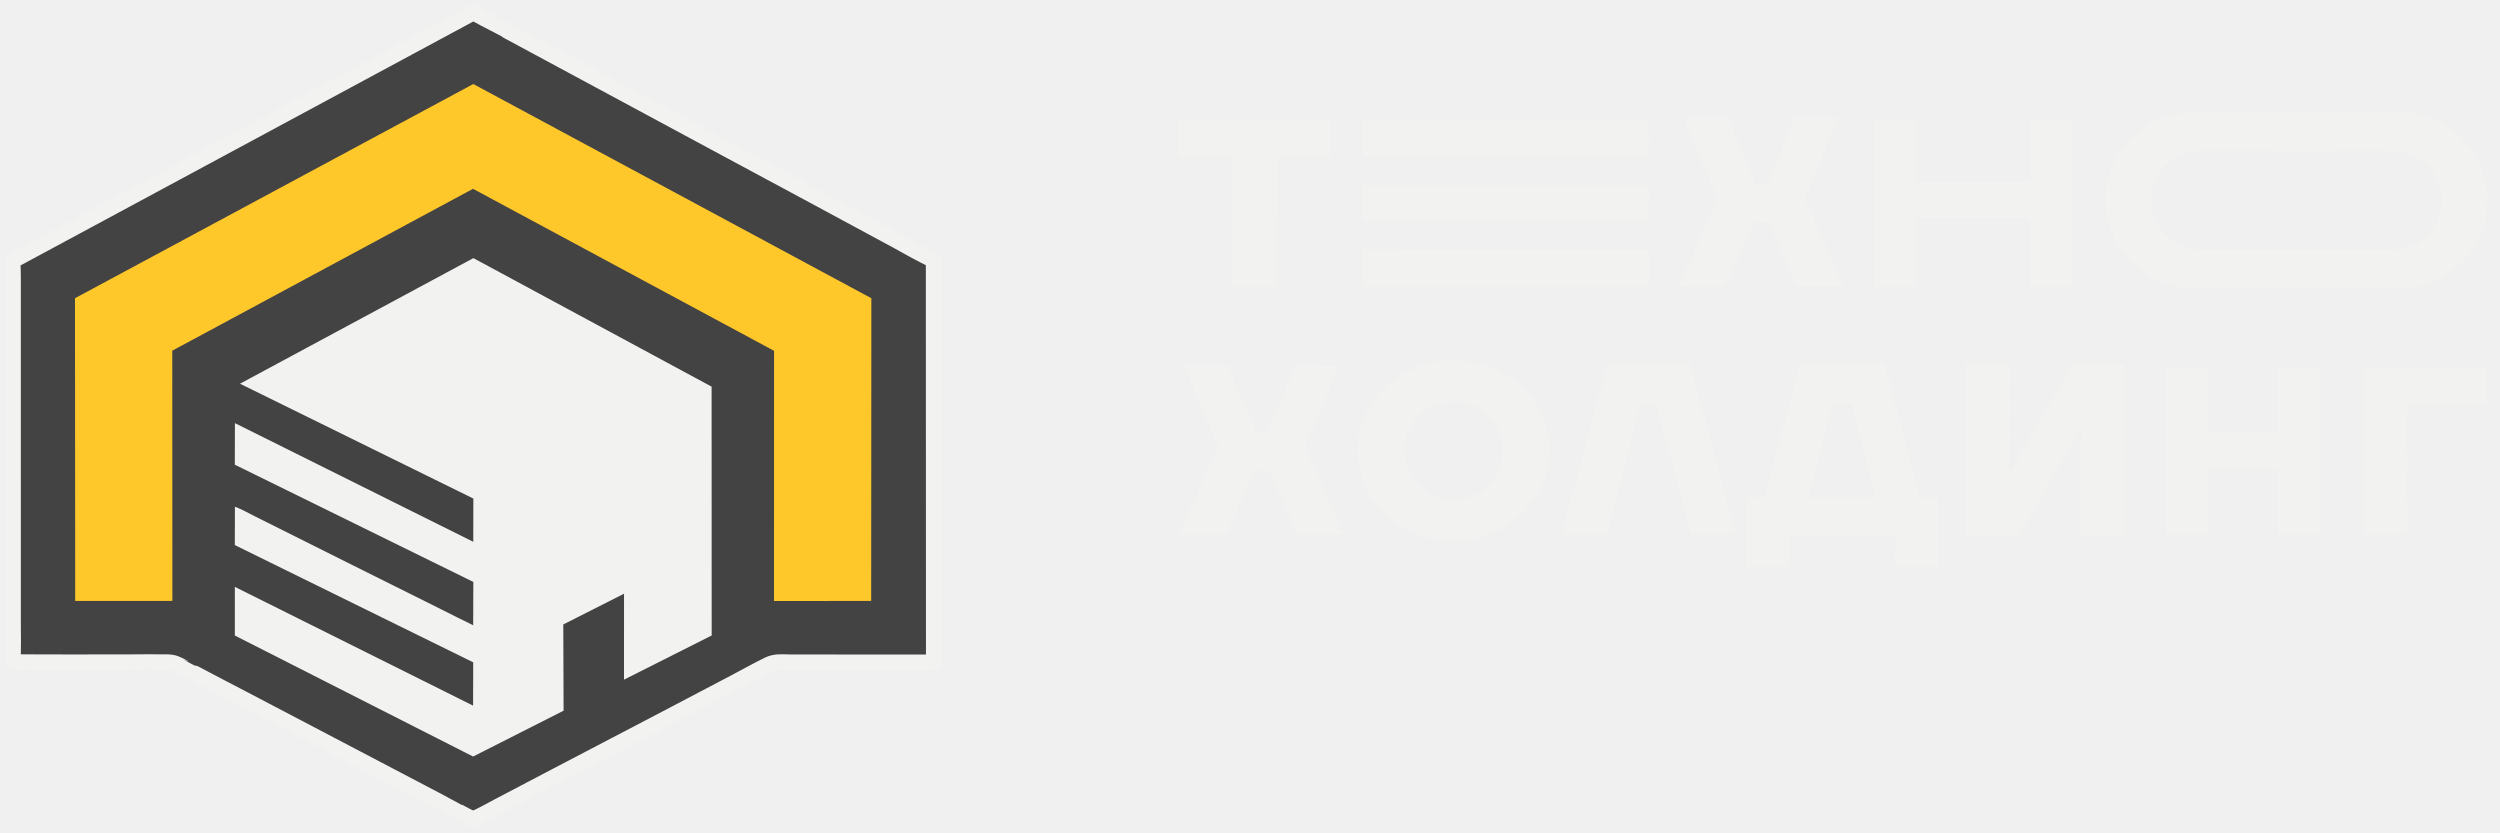
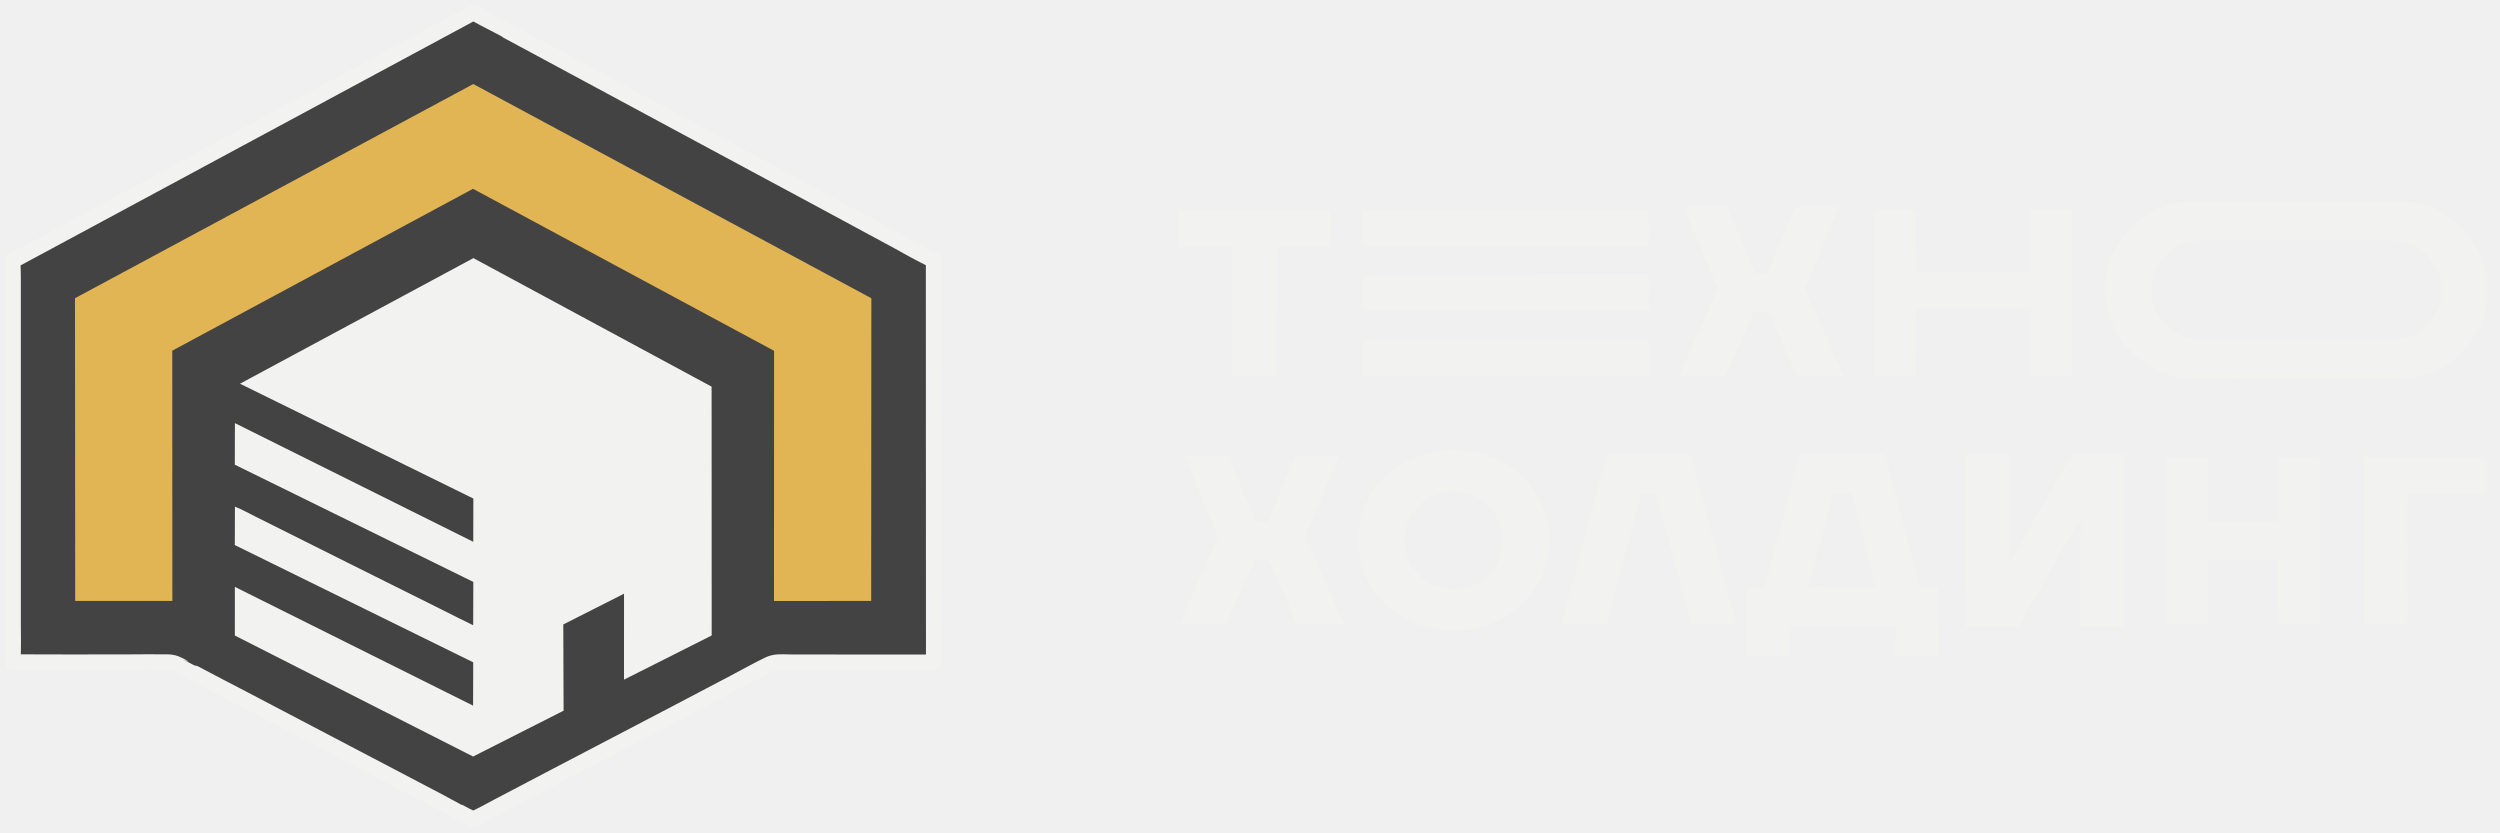
<svg xmlns="http://www.w3.org/2000/svg" width="1292" height="430" viewBox="-6 -6 1292 430">
  <defs>
    <mask id="th-counters" maskUnits="userSpaceOnUse" x="-6" y="-6" width="1292" height="430">
      <rect x="-6" y="-6" width="1292" height="430" fill="#fff" />
      <path d="M1136.56 71.91C1157.5 71.918 1178.44 71.925 1199.37 71.924C1209.02 71.924 1218.69 71.794 1228.33 71.936C1232.79 72.001 1236.33 72.153 1240.42 73.957C1257.11 81.323 1261.4 103.301 1247.99 115.993C1241.09 122.53 1234.85 123.106 1225.73 123.136C1196.36 123.232 1166.98 123.137 1137.6 123.146C1133.13 123.148 1128.31 123.328 1123.96 122.045C1115.33 119.499 1109.04 112.396 1106.61 103.884C1103.77 93.969 1107.91 83.338 1115.94 77.095C1122.58 71.927 1128.47 71.907 1136.56 71.91Z" fill="#000" />
      <path d="M745.311 201.41C759.266 201.463 770.566 212.762 770.623 226.719C770.679 240.677 759.471 252.067 745.517 252.233C731.408 252.401 719.865 241.038 719.808 226.925C719.751 212.813 731.201 201.356 745.311 201.41Z" fill="#000" />
      <path d="M941.333 202.597L950.98 202.64L963.432 251.165L928.557 251.074L941.333 202.597Z" fill="#000" />
    </mask>
  </defs>
  <path d="M238.529 0.612C240.414 1.502 242.259 2.477 244.076 3.501C244.077 3.501 256.05 9.945 256.052 9.946C293.984 30.411 331.952 50.811 369.891 71.264C399.234 87.084 428.653 102.778 457.943 118.697C460.053 119.844 471.646 126.467 476.474 128.462L476.539 336.245C456.645 336.224 436.751 336.31 416.858 336.239C416.856 336.238 401.455 336.209 401.453 336.209C397.86 336.09 394.384 335.842 391.115 337.443C385.307 340.287 379.661 343.452 373.942 346.471C333.065 368.045 292.019 389.3 251.125 410.844C246.947 413.045 242.85 415.419 238.516 417.296C235.909 416.086 233.357 414.758 230.833 413.385C230.831 413.384 219.279 407.344 219.278 407.343C185.998 389.86 152.708 372.396 119.403 354.961C111.13 350.63 102.818 346.37 94.587 341.96C94.585 341.959 88.55 338.754 88.548 338.753C85.596 337.118 83.787 336.221 80.44 336.166C73.632 336.056 66.822 336.172 60.013 336.188C40.208 336.235 20.402 336.247 0.598 336.15C0.935 329.473 0.849 322.128 0.773 315.687C0.773 315.686 0.772 241.612 0.772 241.611C0.772 241.609 0.771 137.945 0.771 137.944C0.794 134.907 0.667 131.871 0.516 128.837L238.529 0.612Z" fill="#444344" stroke="#F2F2F0" stroke-width="8" stroke-linejoin="round" />
  <path fill="#F2F2F0" d="M238.65 127.395L361.76 193.817L361.796 322.417L316.48 345.245L316.5 300.826L285.106 316.717L285.263 361.282L238.497 384.975L115.364 322.447L115.376 297.299L238.486 358.672L238.559 336.291L115.349 275.689L115.409 255.853C118.949 257.205 122.72 259.333 126.089 261.019C157.967 276.975 189.859 292.91 221.777 308.786C227.357 311.561 232.908 314.456 238.539 317.122L238.616 294.74L115.345 234.148L115.407 212.676L238.581 274.005L238.628 251.646L118.028 192.302L238.65 127.395Z" />
-   <path fill="#FEC72A" d="M238.591 37.423L444.317 148.129L444.223 304.572L393.999 304.588L394.035 175.306L238.448 91.573L83.026 175.23L83.079 304.556L32.861 304.567L32.754 148.117L238.591 37.423Z" />
-   <g fill="#F2F2F0" mask="url(#th-counters)">
-     <path d="M1228.85 51.749C1237.57 51.747 1244.28 52.17 1252.18 55.67C1265.58 61.603 1276.04 74.241 1278.68 88.767C1279.46 93.079 1279.6 98.29 1279.17 102.729C1277.64 118.833 1266.24 133.437 1251.46 139.674C1244.33 142.682 1237.95 143.281 1230.31 143.29C1207.95 143.315 1185.59 143.291 1163.23 143.283C1151.63 143.279 1139.88 143.446 1128.23 143.267C1128.23 143.267 1127.08 143.244 1127.08 143.244C1110.32 142.876 1094.84 133.162 1087.2 118.23C1083.47 110.941 1082.17 104.298 1082.31 96.165C1082.54 83.037 1088.82 70.525 1098.93 62.193C1107.77 54.915 1117.4 51.95 1128.75 51.774C1129.62 51.76 1130.49 51.757 1131.35 51.753C1163.85 51.632 1196.36 51.76 1228.85 51.749Z" />
-     <path d="M745.104 180.172C749.726 180.158 754.569 180.799 759.035 182.009C775.822 186.556 788.981 199.115 793.423 216.028C794.947 221.83 795.172 229.278 794.027 235.154C789.569 258.051 768.322 273.355 745.521 273.437C724.284 273.514 704.558 260.884 697.834 240.38C695.533 233.366 695.17 224.372 696.753 217.155C701.645 194.842 722.823 180.239 745.104 180.172Z" />
-     <path d="M924.048 182.329L968.05 182.328L986.103 251.217L995.643 251.155L995.648 286.747L973.558 286.748L973.562 270.764L918.643 270.781L918.67 286.751L896.612 286.758L896.669 251.108L906.074 251.204L924.048 182.329Z" />
-     <path d="M1064.86 182.341L1091.86 182.396L1091.85 271.587L1069.08 271.629C1069.06 270.166 1069.07 268.705 1069.07 267.241C1069.1 253.526 1068.87 239.797 1069.08 226.087C1069.09 225.218 1069.11 224.349 1069.17 223.482C1069.25 222.284 1070.03 218.053 1069.76 217.126C1069.18 215.117 1066.42 220.402 1066.4 220.431C1056.69 237.554 1046.69 254.506 1036.94 271.608L1009.89 271.62L1009.9 182.383L1032.73 182.389C1032.71 191.433 1032.7 200.477 1032.7 209.521C1032.7 216.074 1032.81 222.657 1032.69 229.212C1032.65 231.304 1032.37 233.381 1032.17 235.464C1032.14 235.774 1031.95 236.806 1032.3 237.086C1033.2 237.815 1034.51 235.119 1034.68 234.828C1036 232.591 1037.3 230.342 1038.57 228.082C1045.94 215.019 1053.69 202.173 1061.05 189.112C1062.32 186.866 1063.77 184.68 1064.86 182.341Z" />
-     <path d="M1043.47 55.887L1064.94 55.878L1064.93 141.934L1043.41 141.961L1043.47 106.554L984.238 106.543L984.258 141.945L962.746 141.957L962.744 55.876L984.267 55.899L984.28 87.999L1043.44 87.969L1043.47 55.887Z" />
-     <path d="M1171.21 183.837L1192.89 183.832L1192.86 270.15L1171.21 270.133L1171.22 236.685L1134.88 236.66L1134.95 270.196L1113.39 270.165L1113.38 183.841L1134.94 183.855L1134.94 216.909L1171.19 216.898L1171.21 183.837Z" />
-     <path d="M606.114 182.994L628.618 182.965L642.946 217.464C645.002 217.303 647.068 217.376 649.126 217.491L663.291 183.012L685.991 183.038C684.777 186.276 683.364 189.438 682.038 192.632C677.897 202.612 673.601 212.537 669.531 222.544C669.173 223.425 668.834 224.314 668.56 225.224L688.609 270.328L664.431 270.292L649.805 237.061L642.334 237.006L627.604 270.36L603.427 270.307L623.53 224.939L606.114 182.994Z" />
-     <path d="M921.643 54.569L944.244 54.648L926.647 96.79L946.821 141.894L922.538 141.826L908.108 108.871L900.466 108.78L885.662 141.984L861.888 141.984C862.207 141.01 862.524 140.034 862.929 139.092C862.93 139.09 863.217 138.43 863.218 138.428C867.301 129.244 871.343 120.038 875.482 110.878C877.623 106.14 879.539 101.256 881.847 96.599C881.541 96.053 881.255 95.496 881.006 94.921C877.241 86.218 873.672 77.411 870.017 68.66C868.085 64.036 865.928 59.328 864.2 54.638L886.899 54.558C887.155 55.445 887.437 56.325 887.796 57.175C890.693 64.018 893.641 70.842 896.442 77.725C897.968 81.475 899.831 85.232 901.045 89.087L907.249 89.085L921.643 54.569Z" />
-     <path d="M824.672 182.297L867.72 182.375C867.863 183.269 868.013 184.164 868.256 185.036C870.742 193.971 873.064 202.95 875.5 211.898C878.59 223.243 881.521 234.638 884.672 245.965C886.918 254.041 888.858 262.229 891.373 270.225L868.087 270.319C867.993 269.882 867.89 269.446 867.781 269.012C865.167 258.695 862.212 248.447 859.479 238.159C856.498 226.936 853.324 215.756 850.401 204.518C850.236 203.886 850.133 203.241 850.024 202.597L842.137 202.653L824.151 270.344L801.109 270.323L824.672 182.297Z" />
-     <path d="M603.032 56.281L681.575 56.287L681.59 75.271L653.775 75.29L653.756 141.958L630.411 141.985L630.414 75.279L603.027 75.271L603.032 56.281Z" />
-     <path d="M698.165 123.074L846.054 123.11L846.057 141.955L698.224 142L698.165 123.074Z" />
-     <path d="M698.214 56.267L846.015 56.305L846.087 74.973L698.177 74.934L698.214 56.267Z" />
-     <path d="M698.16 89.951L846.039 89.79L846.098 108.444L698.212 108.213L698.16 89.951Z" />
-     <path d="M1215.69 183.829L1278.81 183.836L1278.87 202.659L1237.99 202.701L1238.08 270.102L1215.68 270.168L1215.69 183.829Z" />
+   <path fill="#E1B454" d="M238.591 37.423L444.317 148.129L444.223 304.572L393.999 304.588L394.035 175.306L238.448 91.573L83.026 175.23L83.079 304.556L32.861 304.567L32.754 148.117L238.591 37.423Z" />
+   <g transform="translate(0 46.385)">
+     <g fill="#F2F2F0" mask="url(#th-counters)">
+       <path d="M1228.85 51.749C1237.57 51.747 1244.28 52.17 1252.18 55.67C1265.58 61.603 1276.04 74.241 1278.68 88.767C1279.46 93.079 1279.6 98.29 1279.17 102.729C1277.64 118.833 1266.24 133.437 1251.46 139.674C1244.33 142.682 1237.95 143.281 1230.31 143.29C1207.95 143.315 1185.59 143.291 1163.23 143.283C1151.63 143.279 1139.88 143.446 1128.23 143.267C1128.23 143.267 1127.08 143.244 1127.08 143.244C1110.32 142.876 1094.84 133.162 1087.2 118.23C1083.47 110.941 1082.17 104.298 1082.31 96.165C1082.54 83.037 1088.82 70.525 1098.93 62.193C1107.77 54.915 1117.4 51.95 1128.75 51.774C1129.62 51.76 1130.49 51.757 1131.35 51.753C1163.85 51.632 1196.36 51.76 1228.85 51.749Z" />
+       <path d="M745.104 180.172C749.726 180.158 754.569 180.799 759.035 182.009C775.822 186.556 788.981 199.115 793.423 216.028C794.947 221.83 795.172 229.278 794.027 235.154C789.569 258.051 768.322 273.355 745.521 273.437C724.284 273.514 704.558 260.884 697.834 240.38C695.533 233.366 695.17 224.372 696.753 217.155C701.645 194.842 722.823 180.239 745.104 180.172Z" />
+       <path d="M924.048 182.329L968.05 182.328L986.103 251.217L995.643 251.155L995.648 286.747L973.558 286.748L973.562 270.764L918.643 270.781L918.67 286.751L896.612 286.758L896.669 251.108L906.074 251.204L924.048 182.329Z" />
+       <path d="M1064.86 182.341L1091.86 182.396L1091.85 271.587L1069.08 271.629C1069.06 270.166 1069.07 268.705 1069.07 267.241C1069.1 253.526 1068.87 239.797 1069.08 226.087C1069.09 225.218 1069.11 224.349 1069.17 223.482C1069.25 222.284 1070.03 218.053 1069.76 217.126C1069.18 215.117 1066.42 220.402 1066.4 220.431C1056.69 237.554 1046.69 254.506 1036.94 271.608L1009.89 271.62L1009.9 182.383L1032.73 182.389C1032.71 191.433 1032.7 200.477 1032.7 209.521C1032.7 216.074 1032.81 222.657 1032.69 229.212C1032.65 231.304 1032.37 233.381 1032.17 235.464C1032.14 235.774 1031.95 236.806 1032.3 237.086C1033.2 237.815 1034.51 235.119 1034.68 234.828C1036 232.591 1037.3 230.342 1038.57 228.082C1045.94 215.019 1053.69 202.173 1061.05 189.112C1062.32 186.866 1063.77 184.68 1064.86 182.341Z" />
+       <path d="M1043.47 55.887L1064.94 55.878L1064.93 141.934L1043.41 141.961L1043.47 106.554L984.238 106.543L984.258 141.945L962.746 141.957L962.744 55.876L984.267 55.899L984.28 87.999L1043.44 87.969L1043.47 55.887Z" />
+       <path d="M1171.21 183.837L1192.89 183.832L1192.86 270.15L1171.21 270.133L1171.22 236.685L1134.88 236.66L1134.95 270.196L1113.39 270.165L1113.38 183.841L1134.94 183.855L1134.94 216.909L1171.19 216.898L1171.21 183.837Z" />
+       <path d="M606.114 182.994L628.618 182.965L642.946 217.464C645.002 217.303 647.068 217.376 649.126 217.491L663.291 183.012L685.991 183.038C684.777 186.276 683.364 189.438 682.038 192.632C677.897 202.612 673.601 212.537 669.531 222.544C669.173 223.425 668.834 224.314 668.56 225.224L688.609 270.328L664.431 270.292L649.805 237.061L642.334 237.006L627.604 270.36L603.427 270.307L623.53 224.939L606.114 182.994Z" />
+       <path d="M921.643 54.569L944.244 54.648L926.647 96.79L946.821 141.894L922.538 141.826L908.108 108.871L900.466 108.78L885.662 141.984L861.888 141.984C862.207 141.01 862.524 140.034 862.929 139.092C862.93 139.09 863.217 138.43 863.218 138.428C867.301 129.244 871.343 120.038 875.482 110.878C877.623 106.14 879.539 101.256 881.847 96.599C881.541 96.053 881.255 95.496 881.006 94.921C877.241 86.218 873.672 77.411 870.017 68.66C868.085 64.036 865.928 59.328 864.2 54.638L886.899 54.558C887.155 55.445 887.437 56.325 887.796 57.175C890.693 64.018 893.641 70.842 896.442 77.725C897.968 81.475 899.831 85.232 901.045 89.087L907.249 89.085L921.643 54.569Z" />
+       <path d="M824.672 182.297L867.72 182.375C867.863 183.269 868.013 184.164 868.256 185.036C870.742 193.971 873.064 202.95 875.5 211.898C878.59 223.243 881.521 234.638 884.672 245.965C886.918 254.041 888.858 262.229 891.373 270.225L868.087 270.319C867.993 269.882 867.89 269.446 867.781 269.012C865.167 258.695 862.212 248.447 859.479 238.159C856.498 226.936 853.324 215.756 850.401 204.518C850.236 203.886 850.133 203.241 850.024 202.597L842.137 202.653L824.151 270.344L801.109 270.323L824.672 182.297Z" />
+       <path d="M603.032 56.281L681.575 56.287L681.59 75.271L653.775 75.29L653.756 141.958L630.411 141.985L630.414 75.279L603.027 75.271L603.032 56.281Z" />
+       <path d="M698.165 123.074L846.054 123.11L846.057 141.955L698.224 142L698.165 123.074Z" />
+       <path d="M698.214 56.267L846.015 56.305L846.087 74.973L698.177 74.934L698.214 56.267Z" />
+       <path d="M698.16 89.951L846.039 89.79L846.098 108.444L698.212 108.213L698.16 89.951Z" />
+       <path d="M1215.69 183.829L1278.81 183.836L1278.87 202.659L1237.99 202.701L1238.08 270.102L1215.68 270.168L1215.69 183.829Z" />
+     </g>
  </g>
</svg>
